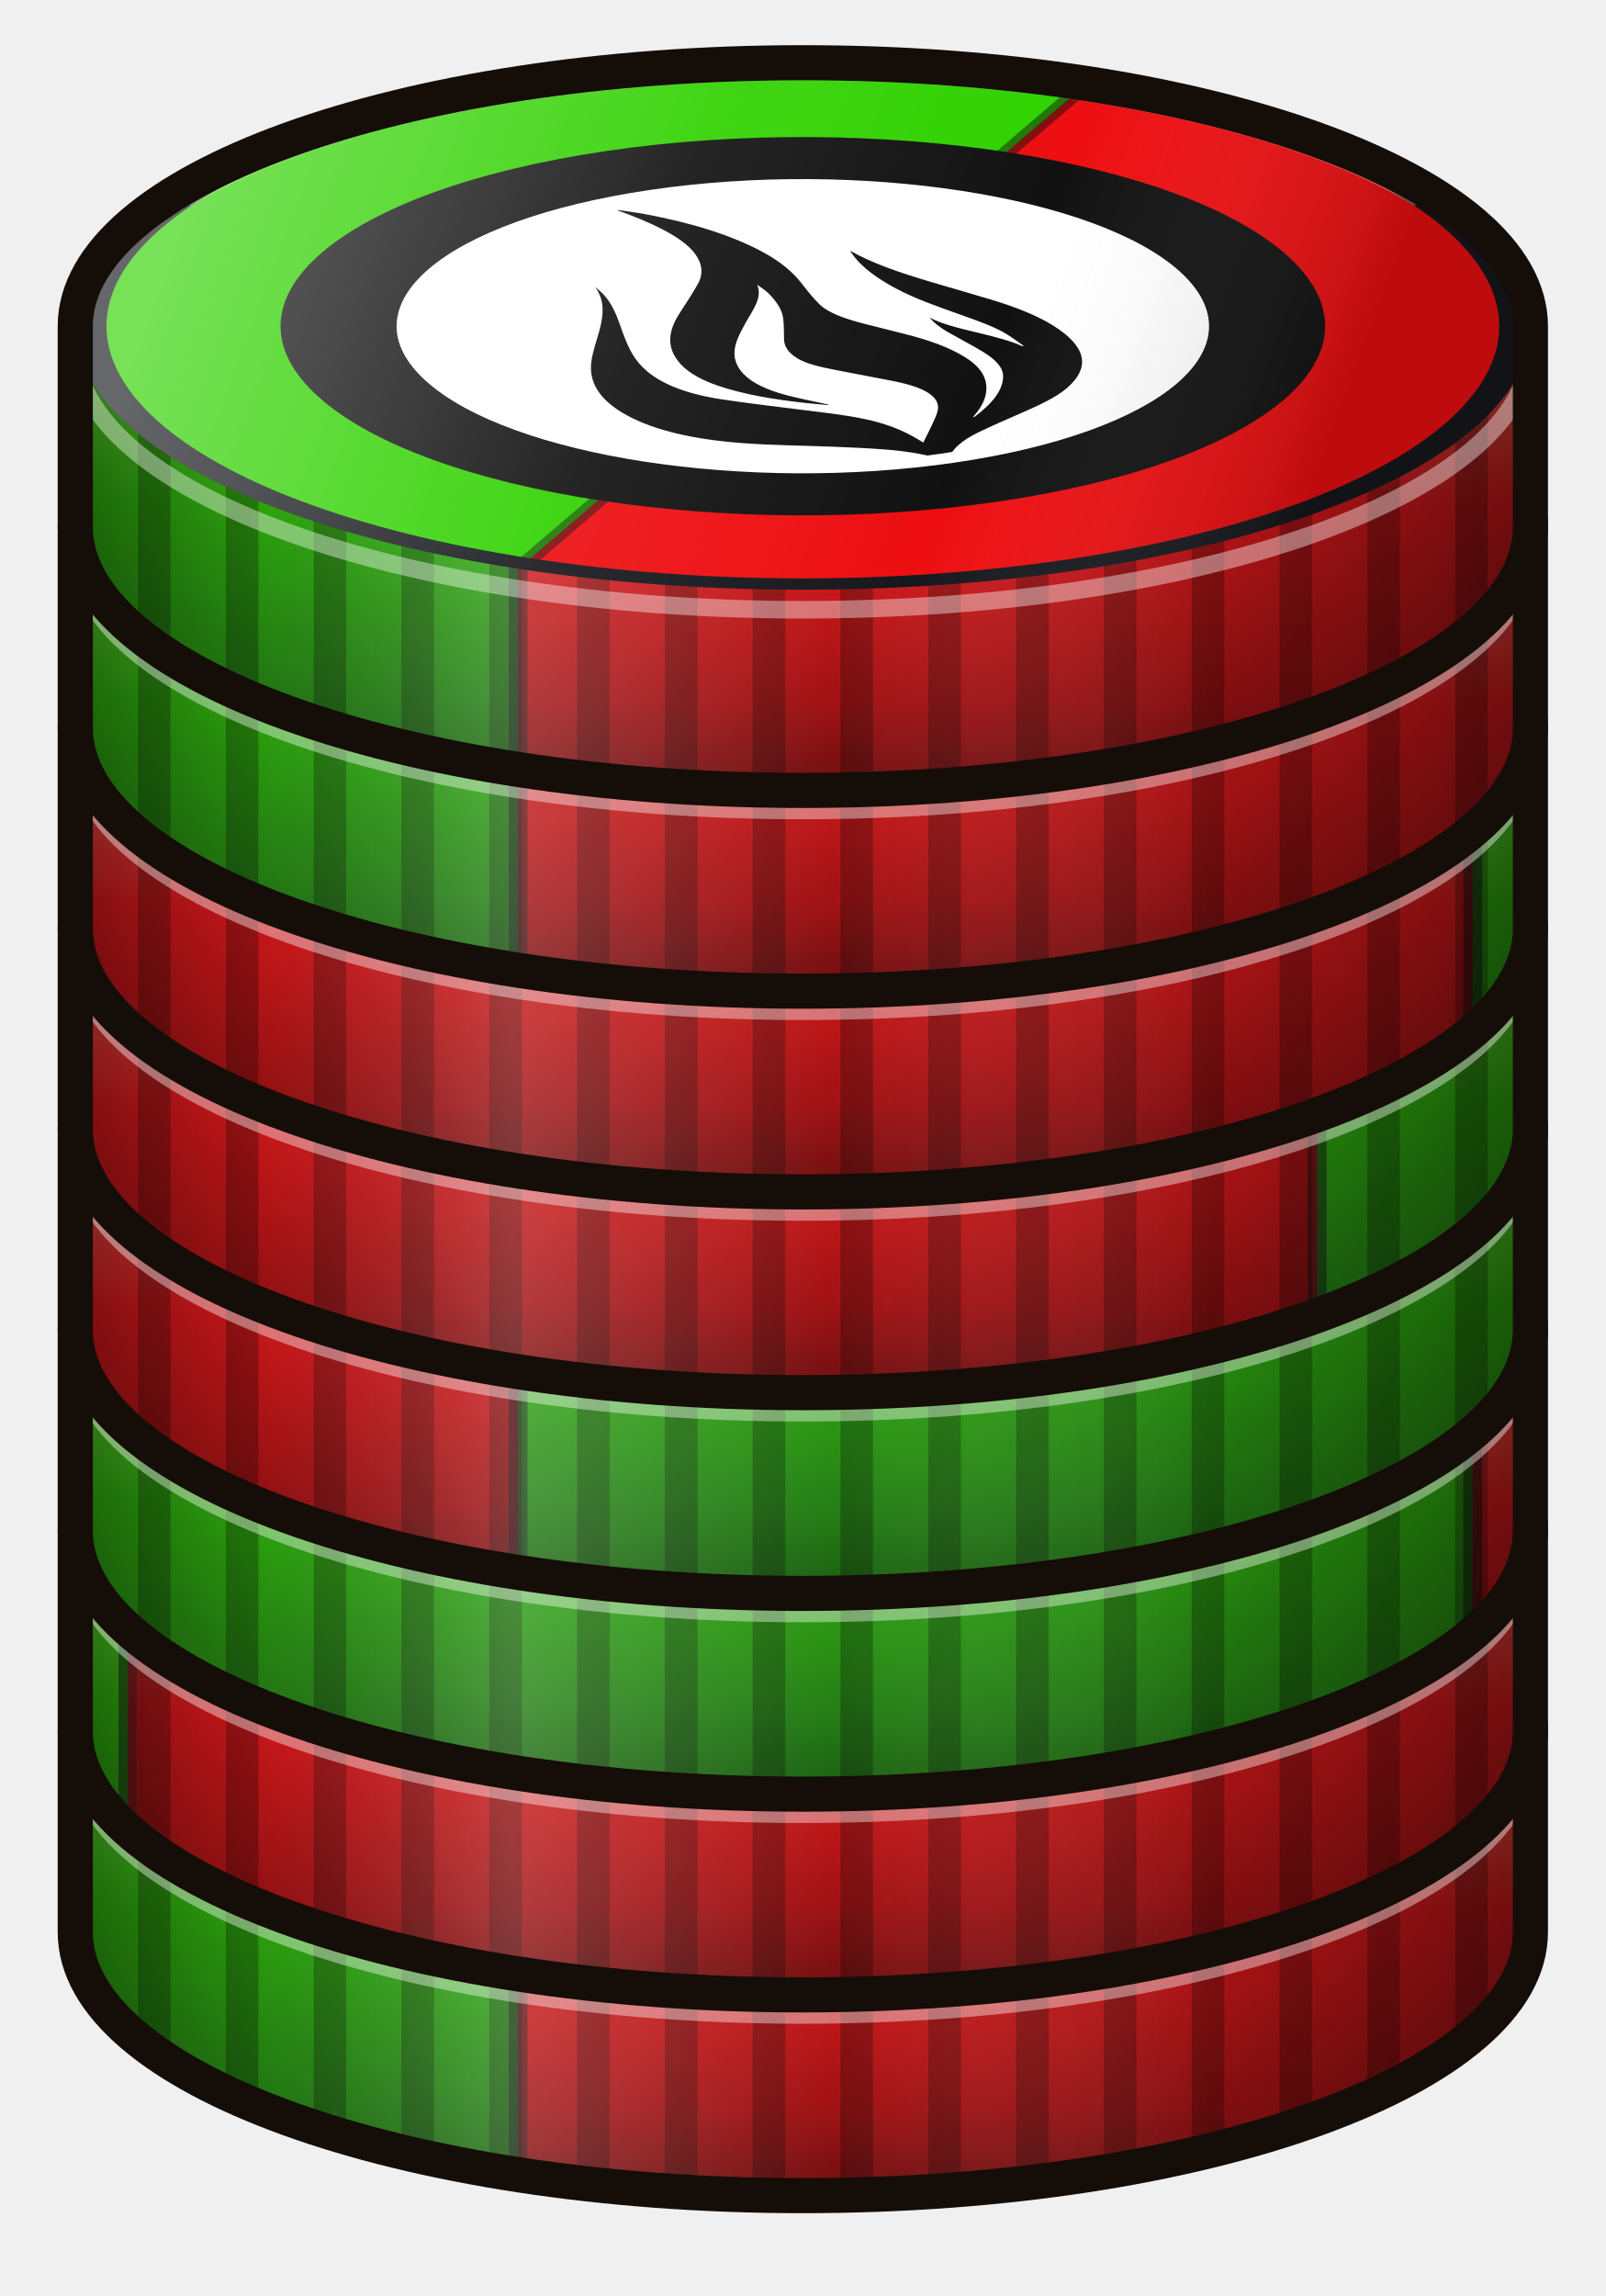
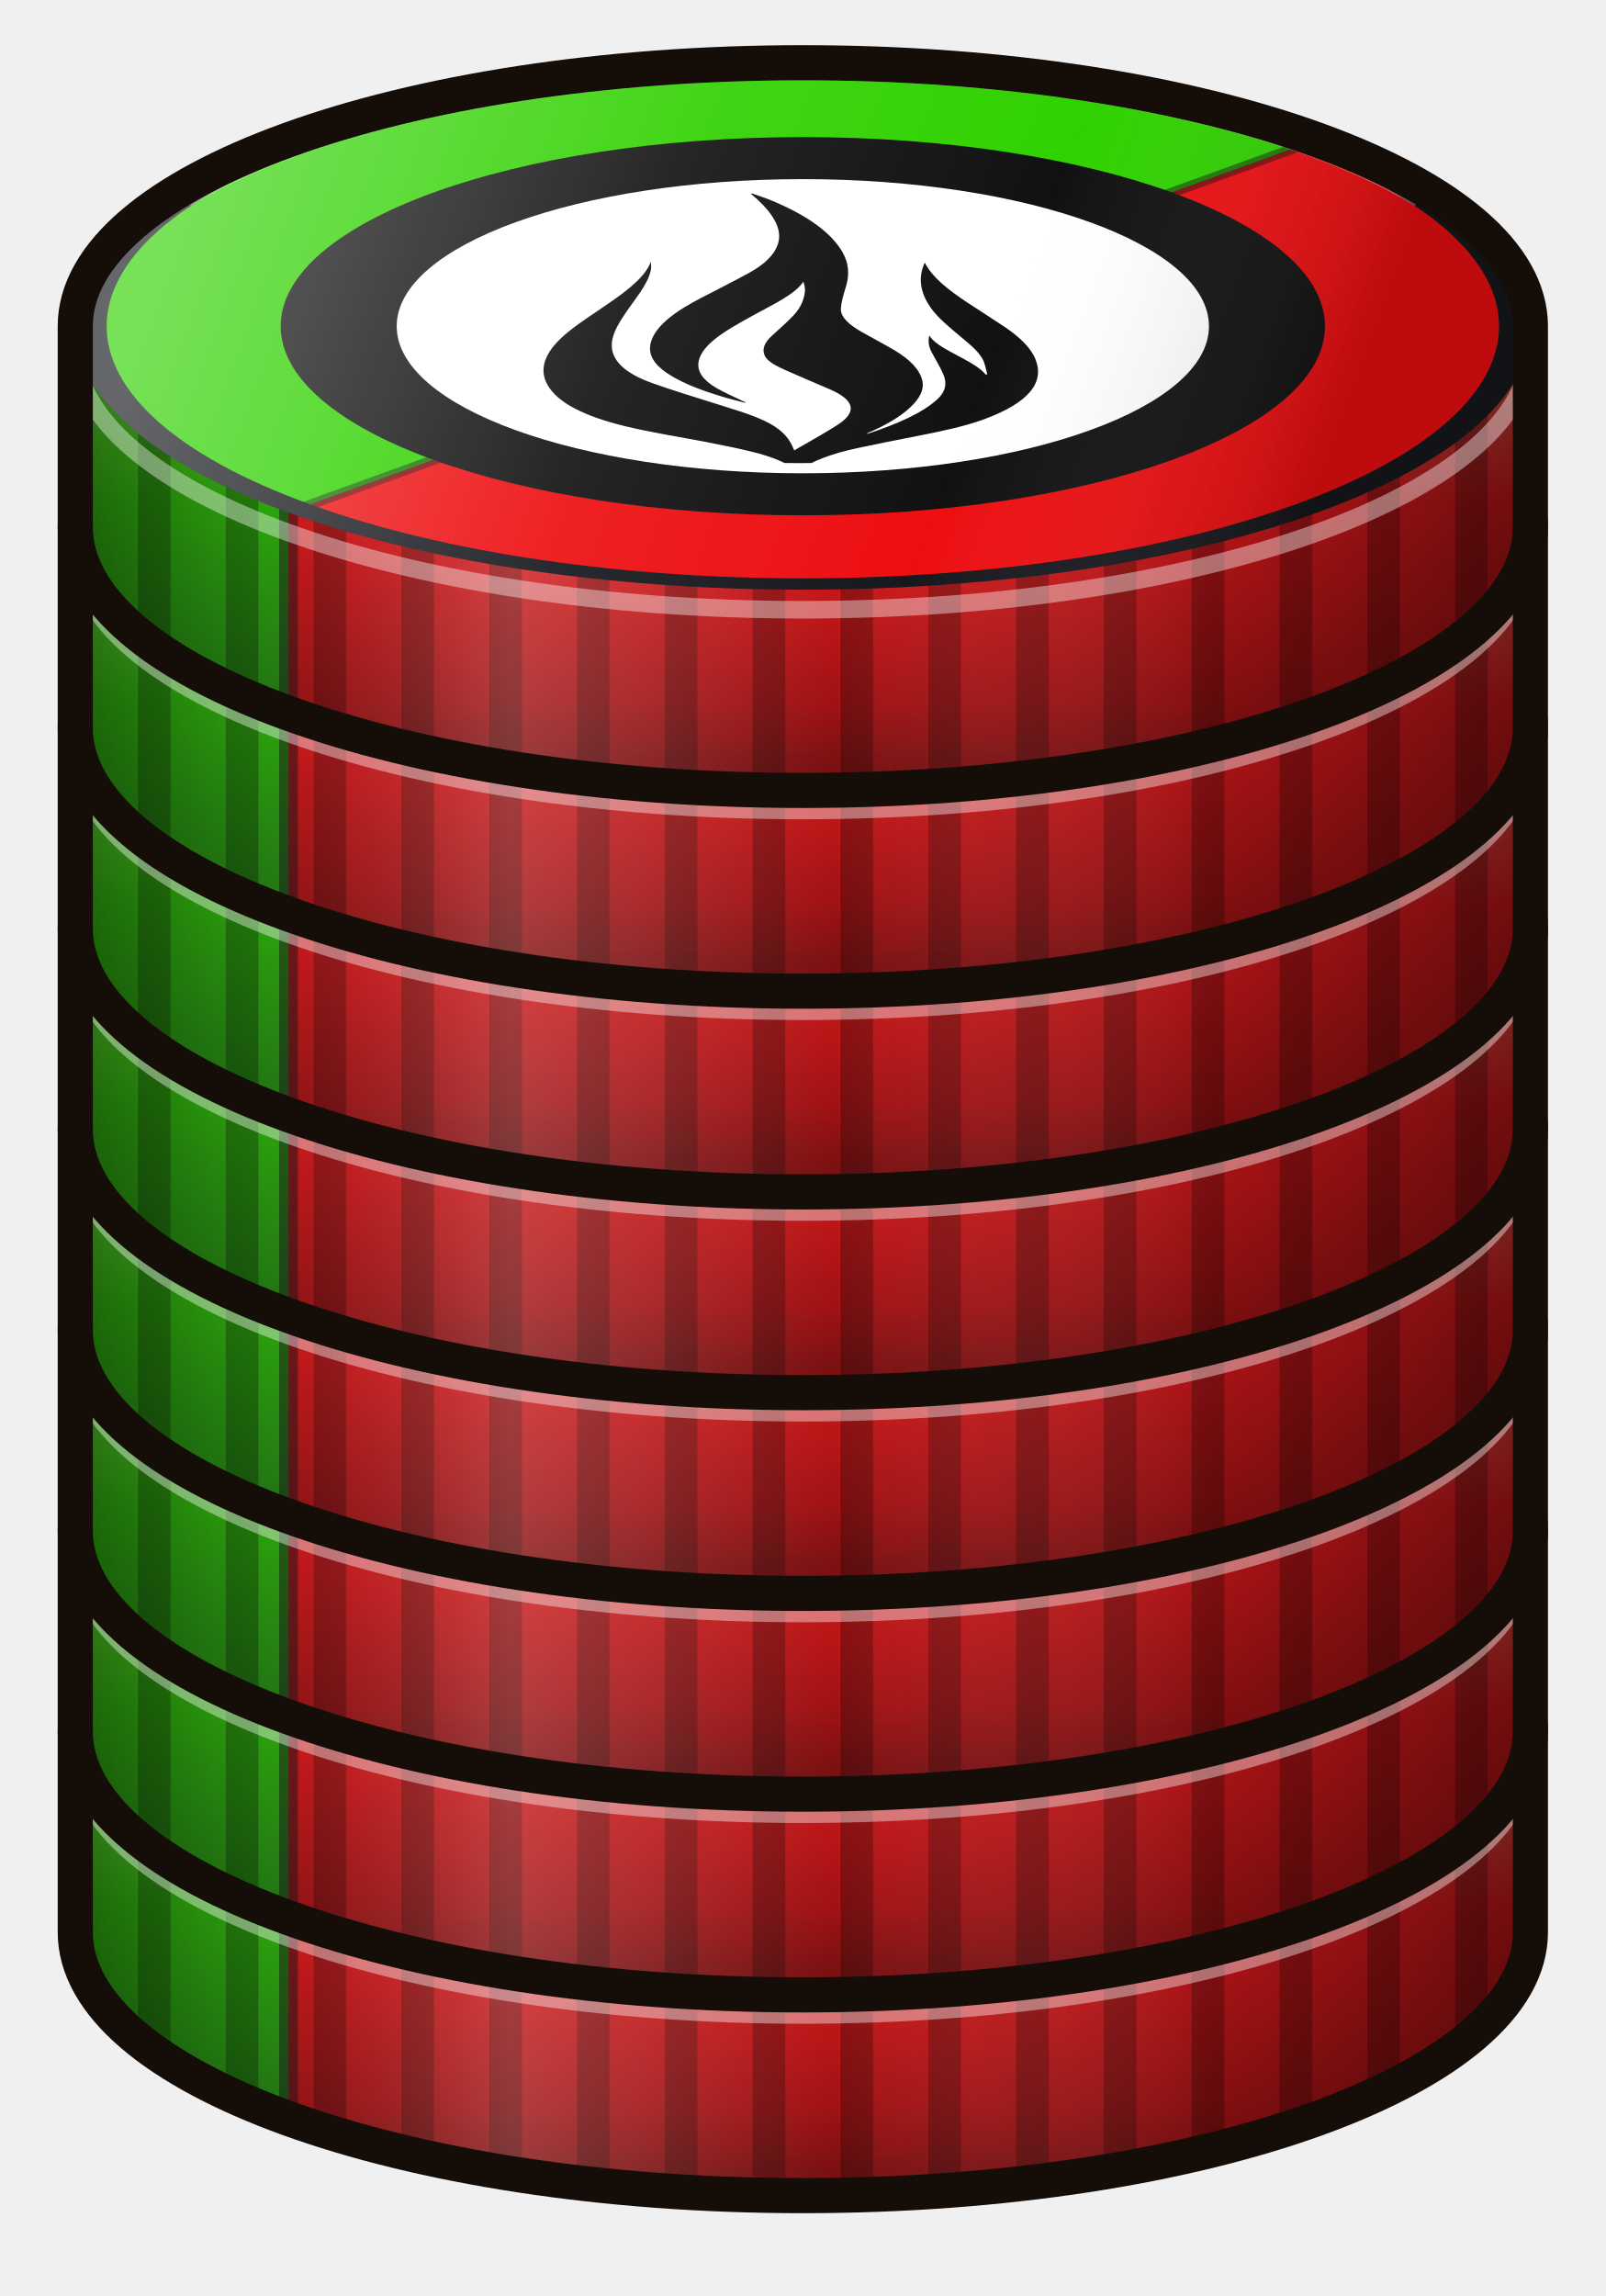
<svg xmlns="http://www.w3.org/2000/svg" xmlns:xlink="http://www.w3.org/1999/xlink" viewBox="0 0 128 183" width="128" height="183">
  <defs>
    <linearGradient id="wr" x1="0" y1="24" x2="0" y2="61" gradientUnits="userSpaceOnUse">
      <stop offset="0" stop-color="#ff6152" />
      <stop offset="0.35" stop-color="#e30f12" />
      <stop offset="0.78" stop-color="#9c0608" />
      <stop offset="1" stop-color="#5e0304" />
    </linearGradient>
    <linearGradient id="wg" x1="0" y1="24" x2="0" y2="61" gradientUnits="userSpaceOnUse">
      <stop offset="0" stop-color="#63e52c" />
      <stop offset="0.35" stop-color="#28b303" />
      <stop offset="0.78" stop-color="#1a7a09" />
      <stop offset="1" stop-color="#0f5205" />
    </linearGradient>
    <linearGradient id="curve" x1="2" y1="0" x2="118" y2="0" gradientUnits="userSpaceOnUse">
      <stop offset="0" stop-color="#000000" stop-opacity="0.45" />
      <stop offset="0.13" stop-color="#000000" stop-opacity="0.10" />
      <stop offset="0.30" stop-color="#ffffff" stop-opacity="0.18" />
      <stop offset="0.52" stop-color="#ffffff" stop-opacity="0" />
      <stop offset="0.78" stop-color="#000000" stop-opacity="0.18" />
      <stop offset="1" stop-color="#000000" stop-opacity="0.52" />
    </linearGradient>
    <linearGradient id="gloss" x1="14" y1="6" x2="100" y2="38" gradientUnits="userSpaceOnUse">
      <stop offset="0" stop-color="#ffffff" stop-opacity="0.34" />
      <stop offset="0.4" stop-color="#ffffff" stop-opacity="0.08" />
      <stop offset="0.7" stop-color="#ffffff" stop-opacity="0" />
      <stop offset="1" stop-color="#000000" stop-opacity="0.20" />
    </linearGradient>
    <pattern id="mill" width="7" height="8" patternUnits="userSpaceOnUse">
      <rect x="0" y="0" width="7" height="8" fill="#ffffff" fill-opacity="0.05" />
      <rect x="0" y="0" width="2.6" height="8" fill="#000000" fill-opacity="0.26" />
    </pattern>
    <clipPath id="wallc">
      <path d="M2,23 l0,16 a58,21 0 0 0 116,0 l0,-16 a58,21 0 0 0 -116,0 z" />
    </clipPath>
    <clipPath id="facec">
      <ellipse cx="60" cy="23" rx="58" ry="21" />
    </clipPath>
    <clipPath id="fclip">
      <circle cx="0" cy="0" r="31.5" />
    </clipPath>
    <g id="logoart">
      <path d="M 21.816,98.184 A 54,54 0 0 1 98.184,21.816 Z" fill="#30d100" />
      <path d="M 21.816,98.184 A 54,54 0 0 0 98.184,21.816 Z" fill="#ed0e11" />
      <line x1="21.8" y1="98.2" x2="98.2" y2="21.8" stroke="#0a0a0c" stroke-opacity="0.45" stroke-width="1.6" />
      <circle cx="60" cy="60" r="40.5" fill="#111111" />
      <circle cx="60" cy="60" r="31.5" fill="#ffffff" />
      <g transform="matrix(1.26,0,0,1.26,59.71459,49.63493)">
        <g clip-path="url(#fclip)">
          <g transform="matrix(0.13,0,0,0.13,-56.16,-32.76)">
            <path fill="#111111" d="m 431.48,504.54 c -5.24,-10.41 -12.36,-18.75 -21.62,-24.98 -6.91,-4.65 -14.21,-8.76 -21.56,-12.69 -12.95,-6.93 -26.54,-12.66 -38.78,-20.91 -19.24,-12.96 -31.77,-30.57 -36.56,-53.37 -3.66,-17.46 -2.13,-34.69 2.89,-51.71 4.01,-13.6 10.35,-26.15 16.95,-38.6 7.71,-14.54 15.86,-28.87 21.81,-44.28 3.39,-8.77 5.94,-17.76 7.2,-27.11 0,3.69 0.24,7.4 -0.04,11.07 -1.48,19.17 -7.44,37.4 -11.94,55.94 -3.57,14.72 -6.92,29.46 -6.53,44.78 0.46,18.05 6.14,34.08 19.02,46.86 9.15,9.09 19.11,17.38 28.83,25.89 8.46,7.41 17.32,14.37 24.28,23.36 7.48,9.66 11.24,20.77 13.22,32.63 0.32,1.93 0.63,3.86 1.02,6.22 4.22,-6.71 8.24,-12.99 12.15,-19.34 2.97,-4.81 5.94,-9.63 8.66,-14.58 8.98,-16.34 8,-31.83 -4.22,-46.28 -6.7,-7.92 -13.41,-15.82 -20.01,-23.82 -4.83,-5.86 -9.23,-12.01 -10.54,-19.77 -1.49,-8.9 0.02,-17.43 3.25,-25.74 3.45,-8.89 7.2,-17.67 10.28,-26.69 3.52,-10.29 5.13,-21.02 5.5,-31.89 0.14,-4.19 -0.28,-8.39 -0.74,-12.61 -3.91,16.79 -14.43,29.92 -23.51,43.8 -7.15,10.93 -14.4,21.79 -19.47,33.9 -3.78,9.03 -6.23,18.4 -6.71,28.2 -0.59,11.95 2.26,23.17 8.54,33.28 3.76,6.07 8.44,11.56 12.72,17.31 0.36,0.49 0.75,0.96 1.13,1.44 l -0.39,0.49 c -2.78,-2 -5.65,-3.89 -8.33,-6.02 -12.9,-10.23 -23.86,-22.09 -30.76,-37.27 -5.35,-11.77 -6.76,-24.15 -5.31,-36.9 2.41,-21.24 11.63,-39.66 23.7,-56.9 7.63,-10.9 15.43,-21.7 22.75,-32.81 7.31,-11.11 11.78,-23.44 13.48,-36.65 1.58,-12.32 0.38,-24.49 -2.45,-36.55 -2.43,-10.38 -6,-20.36 -10.24,-30.13 l 0.47,-0.43 c 3.18,3.14 6.6,6.08 9.51,9.45 16.8,19.42 27.96,41.68 33.29,66.83 3.12,14.73 3.44,29.56 1.84,44.51 -1.06,9.89 -2.25,19.82 -2.49,29.75 -0.27,11.05 3.86,21.06 9.7,30.3 5.19,8.22 10.8,16.18 15.83,24.48 7.27,12.01 11.77,25.09 13,39.09 1.06,12.19 -1.32,23.97 -5.7,35.33 -4.68,12.14 -11.42,23.07 -19.75,33.04 -0.28,0.34 -0.5,0.73 -0.98,1.42 0.58,-0.2 0.81,-0.21 0.94,-0.33 13.86,-12.66 25.56,-26.91 32.56,-44.59 4.2,-10.61 4.64,-21.64 2.92,-32.71 -1.55,-9.97 -3.84,-19.83 -5.69,-29.75 -1.3,-6.98 -1.62,-14.03 -0.96,-21.16 2.41,11.44 9.46,20.38 15.71,29.77 4.45,6.69 8.7,13.49 10.95,21.34 l 0.78,-0.11 c -0.52,-5.46 -0.86,-10.95 -1.6,-16.38 -1.57,-11.65 -6.36,-22.27 -10.97,-32.92 -5.36,-12.4 -10.87,-24.73 -14.2,-37.9 -4.6,-18.21 -6.04,-36.6 -3.4,-55.24 0.17,-1.22 0.27,-2.44 0.62,-3.65 3.31,18.57 10.98,35.38 19.91,51.69 5.97,10.9 12.18,21.66 18.06,32.61 7.08,13.2 12.26,27.14 14.41,42.02 4.35,30.04 -2.87,56.63 -24.51,78.55 -9.21,9.33 -20.5,15.79 -31.95,21.98 -9.44,5.1 -18.91,10.16 -28.11,15.67 -11.91,7.14 -21.38,16.78 -27.83,29.82 z" />
          </g>
        </g>
      </g>
    </g>
    <filter id="dim1" color-interpolation-filters="sRGB">
      <feComponentTransfer>
        <feFuncR type="linear" slope="0.82" />
        <feFuncG type="linear" slope="0.82" />
        <feFuncB type="linear" slope="0.86" />
      </feComponentTransfer>
    </filter>
    <filter id="dim2" color-interpolation-filters="sRGB">
      <feComponentTransfer>
        <feFuncR type="linear" slope="0.62" />
        <feFuncG type="linear" slope="0.62" />
        <feFuncB type="linear" slope="0.7" />
      </feComponentTransfer>
    </filter>
    <filter id="soft" x="-40%" y="-40%" width="180%" height="180%">
      <feGaussianBlur stdDeviation="3" />
    </filter>
-     <g id="c22">
+     <g id="c0">
      <path d="M2,23 a58,21 0 0 1 116,0 l0,16 a58,21 0 0 1 -116,0 z" fill="url(#wr)" />
      <g clip-path="url(#wallc)">
-         <rect x="2.0" y="23" width="35.3" height="38" fill="url(#wg)" />
-         <line x1="37.3" y1="23" x2="37.3" y2="60.8" stroke="#0a0a0c" stroke-opacity="0.5" stroke-width="1.5" />
+         <rect x="2.0" y="23" width="17.0" height="38" fill="url(#wg)" />
+         <line x1="19.0" y1="23" x2="19.0" y2="60.8" stroke="#0a0a0c" stroke-opacity="0.5" stroke-width="1.5" />
        <rect x="2" y="23" width="116" height="38" fill="url(#mill)" />
        <path d="M2,23 l0,16 a58,21 0 0 0 116,0 l0,-16 a58,21 0 0 0 -116,0 z" fill="url(#curve)" />
        <path d="M2,24.6 a58,21 0 0 0 116,0" fill="none" stroke="#ffffff" stroke-opacity="0.4" stroke-width="1.4" />
      </g>
      <ellipse cx="60" cy="23" rx="58" ry="21" fill="#16181d" />
      <g transform="translate(60,23) scale(1.02778,0.37216) translate(-60,-60)">
-         <use href="#logoart" xlink:href="#logoart" transform="rotate(-22 60 60)" />
-       </g>
-       <g clip-path="url(#facec)">
-         <rect x="2" y="2" width="116" height="42" fill="url(#gloss)" />
-       </g>
-       <path d="M10.9,12.9 A56.7,20.2 0 0 1 109.1,12.9" fill="none" stroke="#ffffff" stroke-opacity="0.28" stroke-width="1.2" />
-       <path d="M2,23 a58,21 0 0 1 116,0 l0,16 a58,21 0 0 1 -116,0 z" fill="none" stroke="#150d08" stroke-width="2.8" stroke-linejoin="round" />
-     </g>
-     <g id="c112">
-       <path d="M2,23 a58,21 0 0 1 116,0 l0,16 a58,21 0 0 1 -116,0 z" fill="url(#wr)" />
-       <g clip-path="url(#wallc)">
-         <rect x="2.0" y="23" width="111.4" height="38" fill="url(#wg)" />
-         <line x1="113.4" y1="23" x2="113.4" y2="60.8" stroke="#0a0a0c" stroke-opacity="0.5" stroke-width="1.5" />
-         <rect x="2" y="23" width="116" height="38" fill="url(#mill)" />
-         <path d="M2,23 l0,16 a58,21 0 0 0 116,0 l0,-16 a58,21 0 0 0 -116,0 z" fill="url(#curve)" />
-         <path d="M2,24.6 a58,21 0 0 0 116,0" fill="none" stroke="#ffffff" stroke-opacity="0.4" stroke-width="1.4" />
-       </g>
-       <ellipse cx="60" cy="23" rx="58" ry="21" fill="#16181d" />
-       <g transform="translate(60,23) scale(1.02778,0.37216) translate(-60,-60)">
-         <use href="#logoart" xlink:href="#logoart" transform="rotate(-112 60 60)" />
-       </g>
-       <g clip-path="url(#facec)">
-         <rect x="2" y="2" width="116" height="42" fill="url(#gloss)" />
-       </g>
-       <path d="M10.9,12.9 A56.7,20.2 0 0 1 109.1,12.9" fill="none" stroke="#ffffff" stroke-opacity="0.28" stroke-width="1.2" />
-       <path d="M2,23 a58,21 0 0 1 116,0 l0,16 a58,21 0 0 1 -116,0 z" fill="none" stroke="#150d08" stroke-width="2.8" stroke-linejoin="round" />
-     </g>
-     <g id="c202">
-       <path d="M2,23 a58,21 0 0 1 116,0 l0,16 a58,21 0 0 1 -116,0 z" fill="url(#wr)" />
-       <g clip-path="url(#wallc)">
-         <rect x="37.3" y="23" width="80.7" height="38" fill="url(#wg)" />
-         <line x1="37.3" y1="23" x2="37.3" y2="60.8" stroke="#0a0a0c" stroke-opacity="0.5" stroke-width="1.5" />
-         <rect x="2" y="23" width="116" height="38" fill="url(#mill)" />
-         <path d="M2,23 l0,16 a58,21 0 0 0 116,0 l0,-16 a58,21 0 0 0 -116,0 z" fill="url(#curve)" />
-         <path d="M2,24.6 a58,21 0 0 0 116,0" fill="none" stroke="#ffffff" stroke-opacity="0.4" stroke-width="1.4" />
-       </g>
-       <ellipse cx="60" cy="23" rx="58" ry="21" fill="#16181d" />
-       <g transform="translate(60,23) scale(1.02778,0.37216) translate(-60,-60)">
-         <use href="#logoart" xlink:href="#logoart" transform="rotate(-202 60 60)" />
-       </g>
-       <g clip-path="url(#facec)">
-         <rect x="2" y="2" width="116" height="42" fill="url(#gloss)" />
-       </g>
-       <path d="M10.9,12.9 A56.7,20.2 0 0 1 109.1,12.9" fill="none" stroke="#ffffff" stroke-opacity="0.28" stroke-width="1.2" />
-       <path d="M2,23 a58,21 0 0 1 116,0 l0,16 a58,21 0 0 1 -116,0 z" fill="none" stroke="#150d08" stroke-width="2.8" stroke-linejoin="round" />
-     </g>
-     <g id="c270">
-       <path d="M2,23 a58,21 0 0 1 116,0 l0,16 a58,21 0 0 1 -116,0 z" fill="url(#wr)" />
-       <g clip-path="url(#wallc)">
-         <rect x="101.0" y="23" width="17.0" height="38" fill="url(#wg)" />
-         <line x1="101.0" y1="23" x2="101.0" y2="60.8" stroke="#0a0a0c" stroke-opacity="0.5" stroke-width="1.5" />
-         <rect x="2" y="23" width="116" height="38" fill="url(#mill)" />
-         <path d="M2,23 l0,16 a58,21 0 0 0 116,0 l0,-16 a58,21 0 0 0 -116,0 z" fill="url(#curve)" />
-         <path d="M2,24.6 a58,21 0 0 0 116,0" fill="none" stroke="#ffffff" stroke-opacity="0.4" stroke-width="1.4" />
-       </g>
-       <ellipse cx="60" cy="23" rx="58" ry="21" fill="#16181d" />
-       <g transform="translate(60,23) scale(1.02778,0.37216) translate(-60,-60)">
-         <use href="#logoart" xlink:href="#logoart" transform="rotate(-270 60 60)" />
-       </g>
-       <g clip-path="url(#facec)">
-         <rect x="2" y="2" width="116" height="42" fill="url(#gloss)" />
-       </g>
-       <path d="M10.9,12.9 A56.7,20.2 0 0 1 109.1,12.9" fill="none" stroke="#ffffff" stroke-opacity="0.28" stroke-width="1.2" />
-       <path d="M2,23 a58,21 0 0 1 116,0 l0,16 a58,21 0 0 1 -116,0 z" fill="none" stroke="#150d08" stroke-width="2.8" stroke-linejoin="round" />
-     </g>
-     <g id="c292">
-       <path d="M2,23 a58,21 0 0 1 116,0 l0,16 a58,21 0 0 1 -116,0 z" fill="url(#wr)" />
-       <g clip-path="url(#wallc)">
-         <rect x="113.4" y="23" width="4.6" height="38" fill="url(#wg)" />
-         <line x1="113.4" y1="23" x2="113.4" y2="60.8" stroke="#0a0a0c" stroke-opacity="0.5" stroke-width="1.5" />
-         <rect x="2" y="23" width="116" height="38" fill="url(#mill)" />
-         <path d="M2,23 l0,16 a58,21 0 0 0 116,0 l0,-16 a58,21 0 0 0 -116,0 z" fill="url(#curve)" />
-         <path d="M2,24.6 a58,21 0 0 0 116,0" fill="none" stroke="#ffffff" stroke-opacity="0.4" stroke-width="1.4" />
-       </g>
-       <ellipse cx="60" cy="23" rx="58" ry="21" fill="#16181d" />
-       <g transform="translate(60,23) scale(1.02778,0.37216) translate(-60,-60)">
-         <use href="#logoart" xlink:href="#logoart" transform="rotate(-292 60 60)" />
-       </g>
-       <g clip-path="url(#facec)">
-         <rect x="2" y="2" width="116" height="42" fill="url(#gloss)" />
-       </g>
-       <path d="M10.9,12.9 A56.7,20.2 0 0 1 109.1,12.9" fill="none" stroke="#ffffff" stroke-opacity="0.28" stroke-width="1.2" />
-       <path d="M2,23 a58,21 0 0 1 116,0 l0,16 a58,21 0 0 1 -116,0 z" fill="none" stroke="#150d08" stroke-width="2.8" stroke-linejoin="round" />
-     </g>
-     <g id="c337">
-       <path d="M2,23 a58,21 0 0 1 116,0 l0,16 a58,21 0 0 1 -116,0 z" fill="url(#wr)" />
-       <g clip-path="url(#wallc)">
-         <rect x="2.0" y="23" width="4.2" height="38" fill="url(#wg)" />
-         <line x1="6.2" y1="23" x2="6.2" y2="60.8" stroke="#0a0a0c" stroke-opacity="0.5" stroke-width="1.5" />
-         <rect x="2" y="23" width="116" height="38" fill="url(#mill)" />
-         <path d="M2,23 l0,16 a58,21 0 0 0 116,0 l0,-16 a58,21 0 0 0 -116,0 z" fill="url(#curve)" />
-         <path d="M2,24.6 a58,21 0 0 0 116,0" fill="none" stroke="#ffffff" stroke-opacity="0.4" stroke-width="1.4" />
-       </g>
-       <ellipse cx="60" cy="23" rx="58" ry="21" fill="#16181d" />
-       <g transform="translate(60,23) scale(1.02778,0.37216) translate(-60,-60)">
-         <use href="#logoart" xlink:href="#logoart" transform="rotate(-337 60 60)" />
+         <use href="#logoart" xlink:href="#logoart" transform="rotate(0 60 60)" />
      </g>
      <g clip-path="url(#facec)">
        <rect x="2" y="2" width="116" height="42" fill="url(#gloss)" />
      </g>
      <path d="M10.9,12.9 A56.7,20.2 0 0 1 109.1,12.9" fill="none" stroke="#ffffff" stroke-opacity="0.28" stroke-width="1.2" />
      <path d="M2,23 a58,21 0 0 1 116,0 l0,16 a58,21 0 0 1 -116,0 z" fill="none" stroke="#150d08" stroke-width="2.8" stroke-linejoin="round" />
    </g>
  </defs>
  <g>
-     <use href="#c22" xlink:href="#c22" transform="translate(4.0 115.0)" />
-     <use href="#c337" xlink:href="#c337" transform="translate(4.0 99.0)" />
-     <use href="#c112" xlink:href="#c112" transform="translate(4.0 83.0)" />
-     <use href="#c202" xlink:href="#c202" transform="translate(4.0 67.0)" />
-     <use href="#c270" xlink:href="#c270" transform="translate(4.0 51.0)" />
-     <use href="#c292" xlink:href="#c292" transform="translate(4.0 35.0)" />
-     <use href="#c22" xlink:href="#c22" transform="translate(4.0 19.0)" />
-     <use href="#c22" xlink:href="#c22" transform="translate(4.0 3.0)" />
+     <use href="#c0" xlink:href="#c0" transform="translate(4.0 115.0)" />
+     <use href="#c0" xlink:href="#c0" transform="translate(4.0 99.0)" />
+     <use href="#c0" xlink:href="#c0" transform="translate(4.0 83.0)" />
+     <use href="#c0" xlink:href="#c0" transform="translate(4.0 67.0)" />
+     <use href="#c0" xlink:href="#c0" transform="translate(4.0 51.0)" />
+     <use href="#c0" xlink:href="#c0" transform="translate(4.0 35.0)" />
+     <use href="#c0" xlink:href="#c0" transform="translate(4.0 19.0)" />
+     <use href="#c0" xlink:href="#c0" transform="translate(4.0 3.0)" />
  </g>
</svg>
